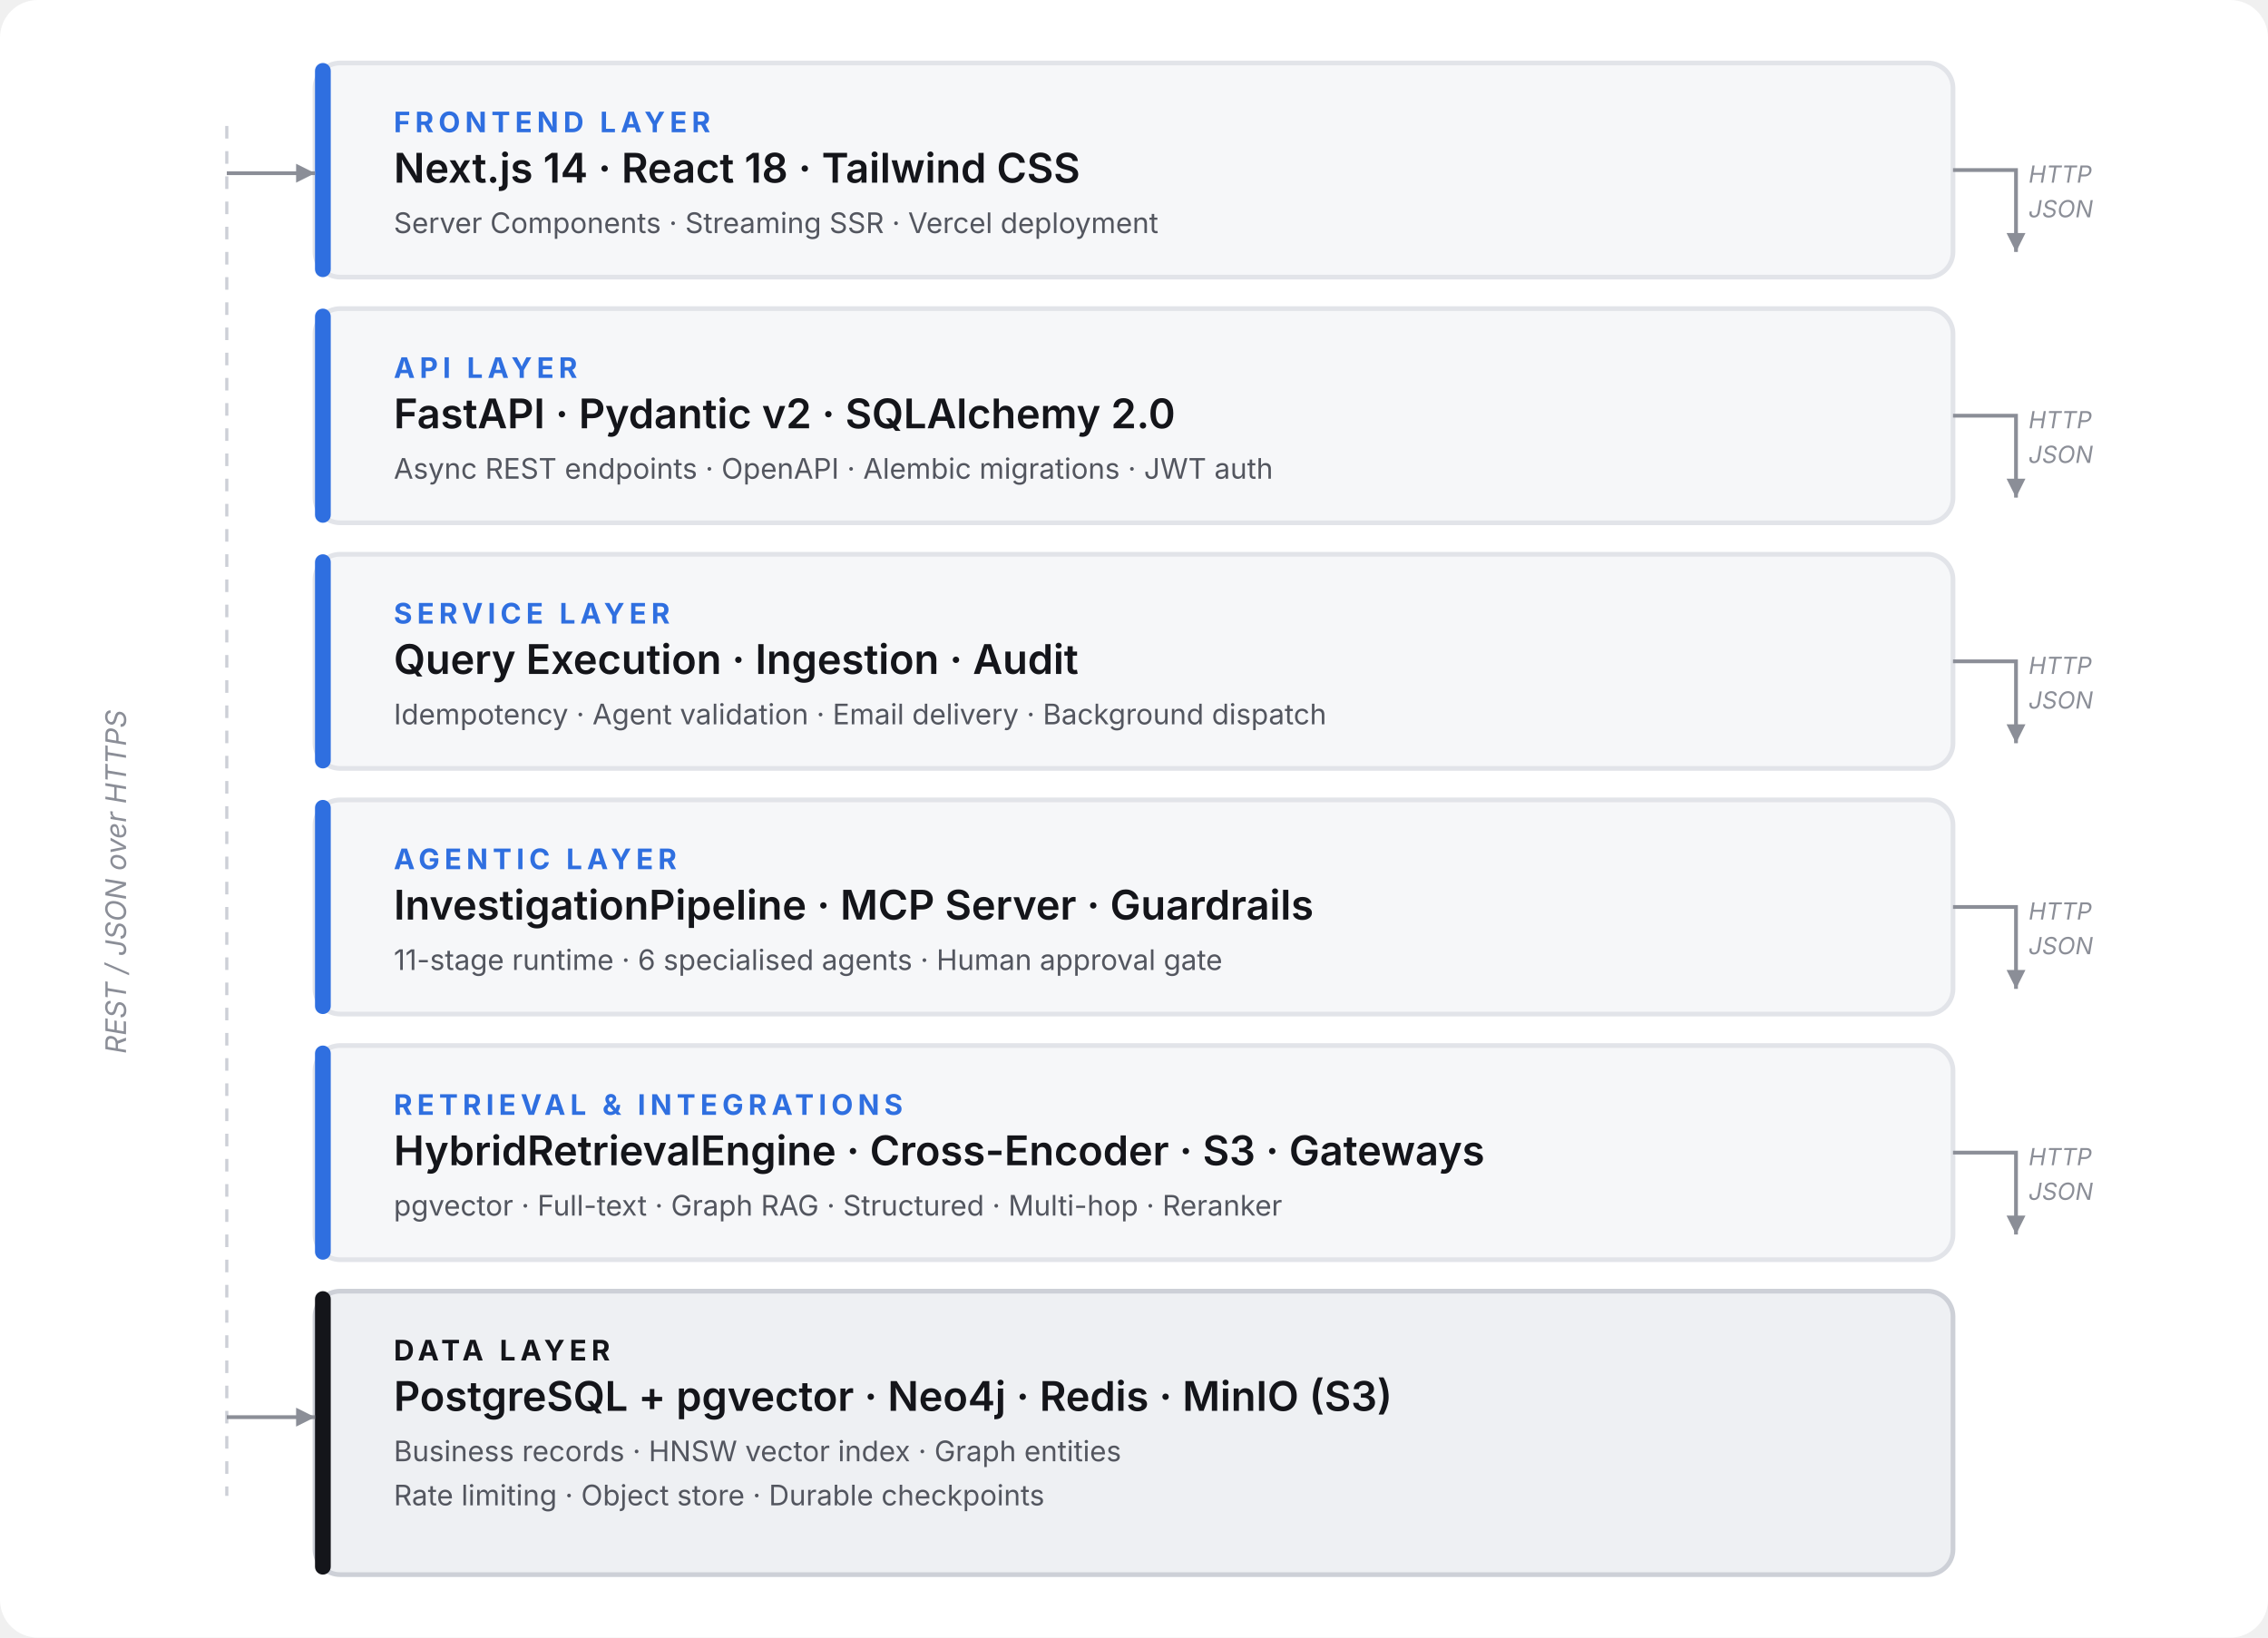
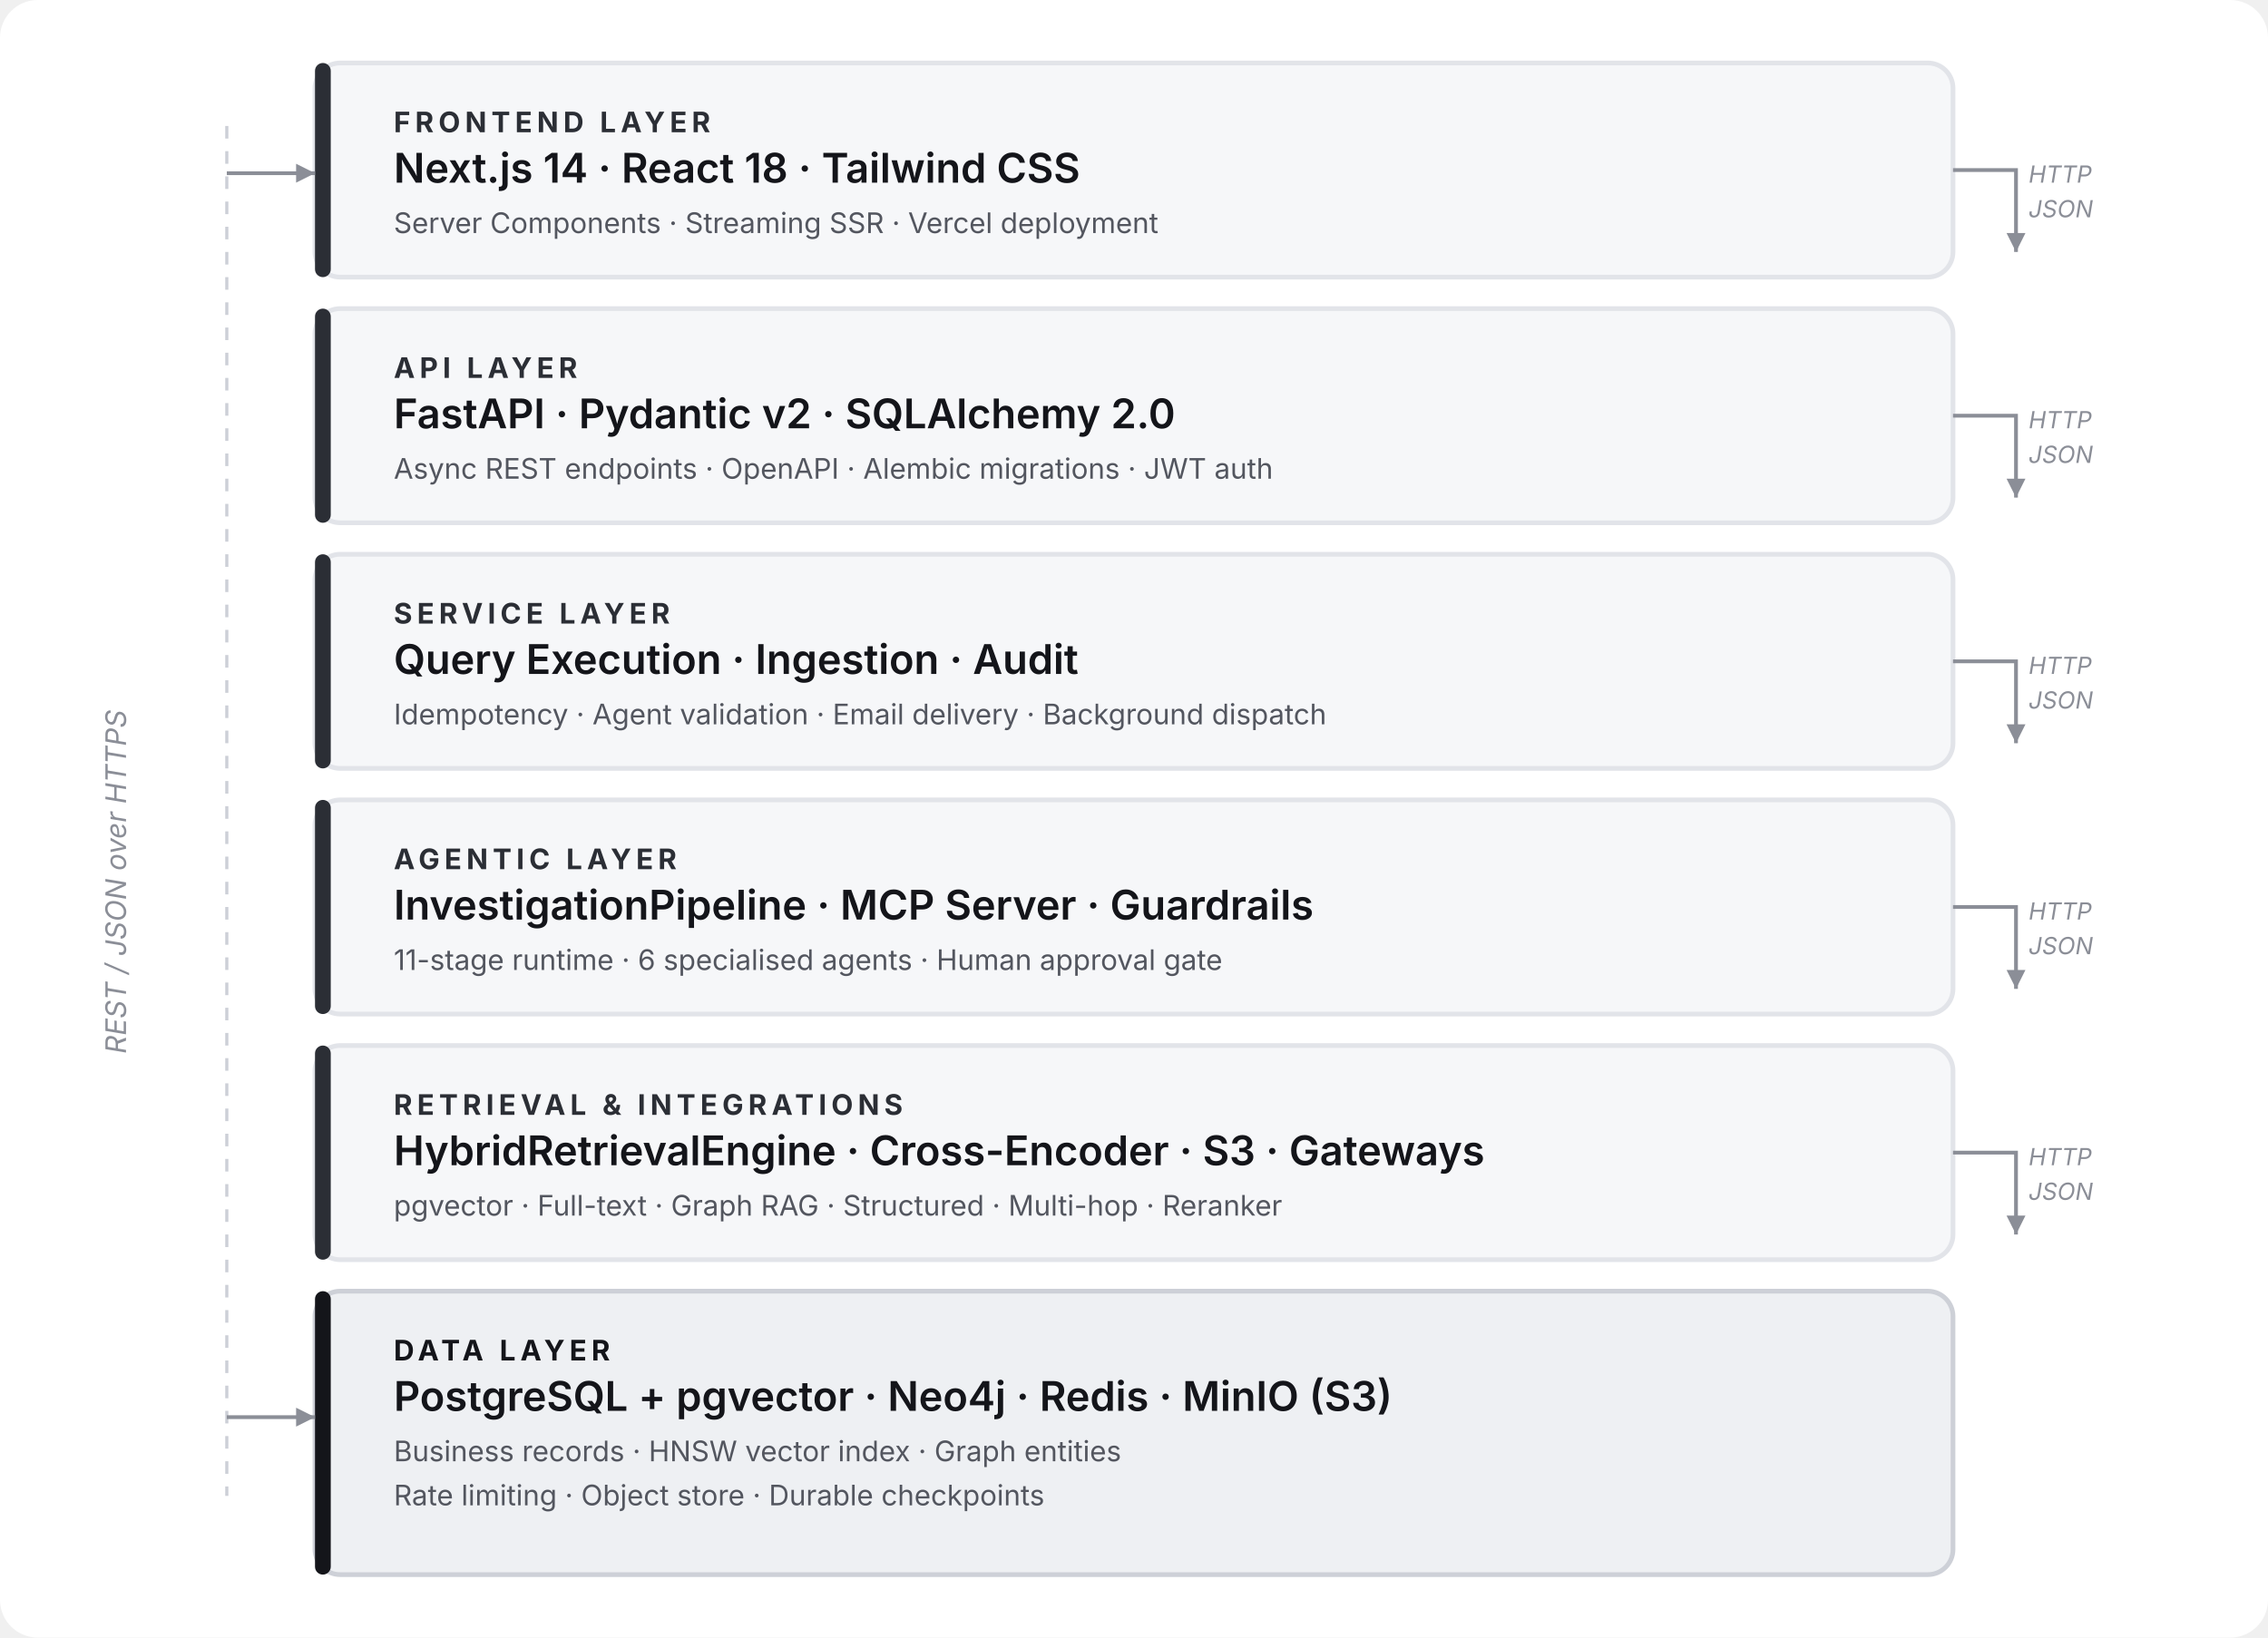
<svg xmlns="http://www.w3.org/2000/svg" viewBox="0 0 720 520" font-family="system-ui, -apple-system, sans-serif">
  <defs>
    <marker id="a" viewBox="0 0 10 10" refX="10" refY="5" markerWidth="5" markerHeight="5" orient="auto">
      <path d="M0,0 L10,5 L0,10 Z" fill="#8b8e97" />
    </marker>
  </defs>
  <rect width="720" height="520" fill="#ffffff" rx="12" />
  <rect x="100" y="20" width="520" height="68" rx="8" fill="#f6f7f9" stroke="#e2e4e9" stroke-width="1.5" />
-   <rect x="100" y="20" width="5" height="68" rx="2.5" fill="#2f6fe0" />
-   <text x="125" y="42" fill="#2f6fe0" font-size="9" font-weight="700" letter-spacing="1.5">FRONTEND LAYER</text>
+   <rect x="100" y="20" width="5" height="68" rx="2.5" fill="#2b2e35" />
+   <text x="125" y="42" fill="#2b2e35" font-size="9" font-weight="700" letter-spacing="1.5">FRONTEND LAYER</text>
  <text x="125" y="58" fill="#14151a" font-size="13" font-weight="600">Next.js 14 · React 18 · Tailwind CSS</text>
  <text x="125" y="74" fill="#53565f" font-size="9">Server Components · Streaming SSR · Vercel deployment</text>
  <path d="M620 54 L640 54 L640 80" stroke="#8b8e97" stroke-width="1.2" fill="none" marker-end="url(#a)" />
  <text x="644" y="58" fill="#8b8e97" font-size="7.5" font-style="italic">HTTP</text>
  <text x="644" y="69" fill="#8b8e97" font-size="7.5" font-style="italic">JSON</text>
  <rect x="100" y="98" width="520" height="68" rx="8" fill="#f6f7f9" stroke="#e2e4e9" stroke-width="1.5" />
-   <rect x="100" y="98" width="5" height="68" rx="2.5" fill="#2f6fe0" />
-   <text x="125" y="120" fill="#2f6fe0" font-size="9" font-weight="700" letter-spacing="1.5">API LAYER</text>
+   <rect x="100" y="98" width="5" height="68" rx="2.5" fill="#2b2e35" />
+   <text x="125" y="120" fill="#2b2e35" font-size="9" font-weight="700" letter-spacing="1.5">API LAYER</text>
  <text x="125" y="136" fill="#14151a" font-size="13" font-weight="600">FastAPI · Pydantic v2 · SQLAlchemy 2.0</text>
  <text x="125" y="152" fill="#53565f" font-size="9">Async REST endpoints · OpenAPI · Alembic migrations · JWT auth</text>
  <path d="M620 132 L640 132 L640 158" stroke="#8b8e97" stroke-width="1.2" fill="none" marker-end="url(#a)" />
  <text x="644" y="136" fill="#8b8e97" font-size="7.5" font-style="italic">HTTP</text>
  <text x="644" y="147" fill="#8b8e97" font-size="7.5" font-style="italic">JSON</text>
  <rect x="100" y="176" width="520" height="68" rx="8" fill="#f6f7f9" stroke="#e2e4e9" stroke-width="1.5" />
-   <rect x="100" y="176" width="5" height="68" rx="2.5" fill="#2f6fe0" />
-   <text x="125" y="198" fill="#2f6fe0" font-size="9" font-weight="700" letter-spacing="1.5">SERVICE LAYER</text>
+   <rect x="100" y="176" width="5" height="68" rx="2.5" fill="#2b2e35" />
+   <text x="125" y="198" fill="#2b2e35" font-size="9" font-weight="700" letter-spacing="1.5">SERVICE LAYER</text>
  <text x="125" y="214" fill="#14151a" font-size="13" font-weight="600">Query Execution · Ingestion · Audit</text>
  <text x="125" y="230" fill="#53565f" font-size="9">Idempotency · Agent validation · Email delivery · Background dispatch</text>
  <path d="M620 210 L640 210 L640 236" stroke="#8b8e97" stroke-width="1.2" fill="none" marker-end="url(#a)" />
  <text x="644" y="214" fill="#8b8e97" font-size="7.5" font-style="italic">HTTP</text>
  <text x="644" y="225" fill="#8b8e97" font-size="7.5" font-style="italic">JSON</text>
  <rect x="100" y="254" width="520" height="68" rx="8" fill="#f6f7f9" stroke="#e2e4e9" stroke-width="1.5" />
-   <rect x="100" y="254" width="5" height="68" rx="2.5" fill="#2f6fe0" />
-   <text x="125" y="276" fill="#2f6fe0" font-size="9" font-weight="700" letter-spacing="1.5">AGENTIC LAYER</text>
+   <rect x="100" y="254" width="5" height="68" rx="2.5" fill="#2b2e35" />
+   <text x="125" y="276" fill="#2b2e35" font-size="9" font-weight="700" letter-spacing="1.5">AGENTIC LAYER</text>
  <text x="125" y="292" fill="#14151a" font-size="13" font-weight="600">InvestigationPipeline · MCP Server · Guardrails</text>
  <text x="125" y="308" fill="#53565f" font-size="9">11-stage runtime · 6 specialised agents · Human approval gate</text>
  <path d="M620 288 L640 288 L640 314" stroke="#8b8e97" stroke-width="1.2" fill="none" marker-end="url(#a)" />
  <text x="644" y="292" fill="#8b8e97" font-size="7.5" font-style="italic">HTTP</text>
  <text x="644" y="303" fill="#8b8e97" font-size="7.5" font-style="italic">JSON</text>
  <rect x="100" y="332" width="520" height="68" rx="8" fill="#f6f7f9" stroke="#e2e4e9" stroke-width="1.5" />
-   <rect x="100" y="332" width="5" height="68" rx="2.5" fill="#2f6fe0" />
-   <text x="125" y="354" fill="#2f6fe0" font-size="9" font-weight="700" letter-spacing="1.5">RETRIEVAL &amp; INTEGRATIONS</text>
+   <rect x="100" y="332" width="5" height="68" rx="2.5" fill="#2b2e35" />
+   <text x="125" y="354" fill="#2b2e35" font-size="9" font-weight="700" letter-spacing="1.5">RETRIEVAL &amp; INTEGRATIONS</text>
  <text x="125" y="370" fill="#14151a" font-size="13" font-weight="600">HybridRetrievalEngine · Cross-Encoder · S3 · Gateways</text>
  <text x="125" y="386" fill="#53565f" font-size="9">pgvector · Full-text · Graph RAG · Structured · Multi-hop · Reranker</text>
  <path d="M620 366 L640 366 L640 392" stroke="#8b8e97" stroke-width="1.2" fill="none" marker-end="url(#a)" />
  <text x="644" y="370" fill="#8b8e97" font-size="7.5" font-style="italic">HTTP</text>
  <text x="644" y="381" fill="#8b8e97" font-size="7.5" font-style="italic">JSON</text>
  <rect x="100" y="410" width="520" height="90" rx="8" fill="#eef0f3" stroke="#cdd0d7" stroke-width="1.5" />
  <rect x="100" y="410" width="5" height="90" rx="2.5" fill="#14151a" />
  <text x="125" y="432" fill="#14151a" font-size="9" font-weight="700" letter-spacing="1.5">DATA LAYER</text>
  <text x="125" y="448" fill="#14151a" font-size="13" font-weight="600">PostgreSQL + pgvector · Neo4j · Redis · MinIO (S3)</text>
  <text x="125" y="464" fill="#53565f" font-size="9">Business records · HNSW vector index · Graph entities</text>
  <text x="125" y="478" fill="#53565f" font-size="9">Rate limiting · Object store · Durable checkpoints</text>
  <text x="40" y="280" fill="#8b8e97" font-size="9" font-style="italic" transform="rotate(-90,40,280)" text-anchor="middle">REST / JSON over HTTPS</text>
  <line x1="72" y1="40" x2="72" y2="475" stroke="#cdd0d7" stroke-width="1" stroke-dasharray="4 4" />
  <path d="M72 450 L100 450" stroke="#8b8e97" stroke-width="1.2" fill="none" marker-end="url(#a)" />
  <path d="M72 55 L100 55" stroke="#8b8e97" stroke-width="1.2" fill="none" marker-end="url(#a)" />
</svg>
